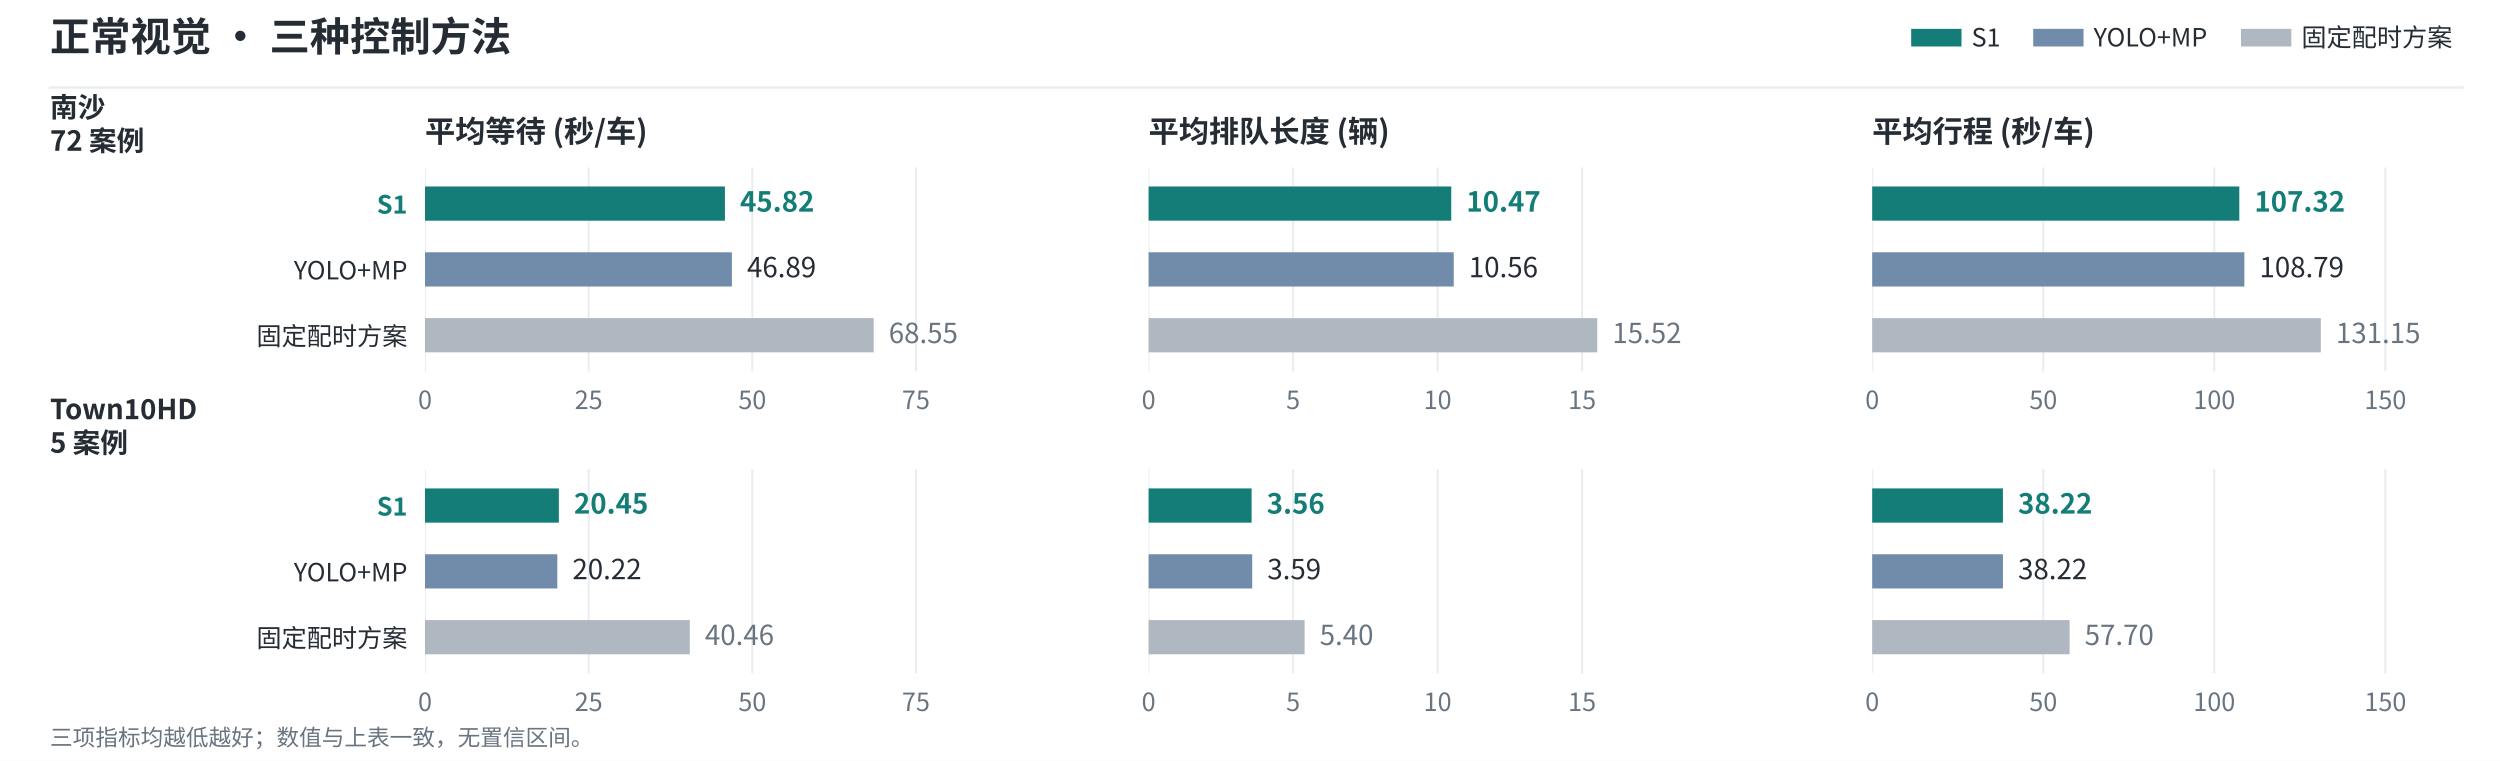
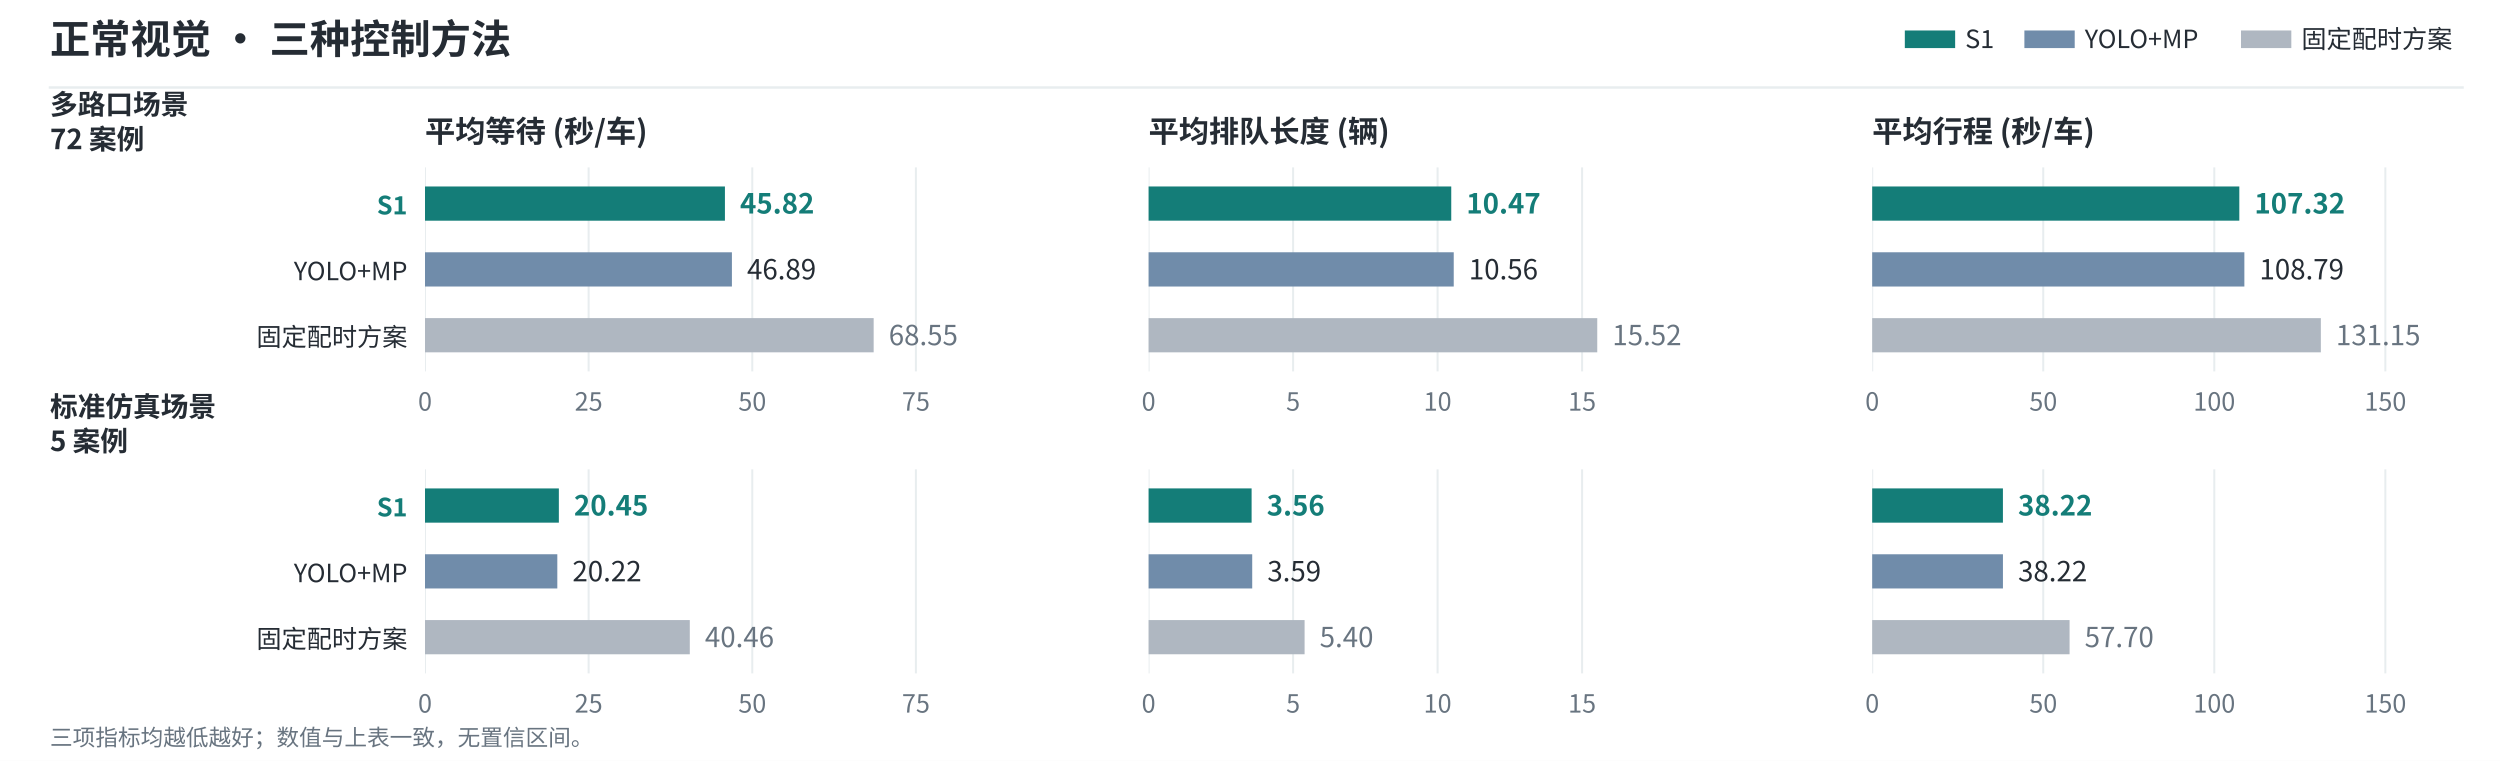
<svg xmlns="http://www.w3.org/2000/svg" width="993.6pt" height="302.4pt" viewBox="0 0 993.6 302.4" version="1.1">
  <defs>
    <style type="text/css">*{stroke-linejoin: round; stroke-linecap: butt}</style>
  </defs>
  <g id="figure_1">
    <g id="patch_1">
-       <path d="M 0 302.4  L 993.6 302.4  L 993.6 0  L 0 0  z " style="fill: #ffffff" />
+       <path d="M 0 302.4 L 993.6 302.4 L 993.6 0 L 0 0 z " style="fill: #ffffff" />
    </g>
    <g id="axes_1">
      <g id="patch_2">
-         <path d="M 168.912 147.615  L 393.588 147.615  L 393.588 66.528  L 168.912 66.528  z " style="fill: #ffffff" />
+         <path d="M 168.912 147.615 L 393.588 147.615 L 393.588 66.528 L 168.912 66.528 z " style="fill: #ffffff" />
      </g>
      <g id="matplotlib.axis_1">
        <g id="xtick_1">
          <g id="line2d_1">
-             <path d="M 168.912 147.615  L 168.912 66.528  " clip-path="url(#p86bd83b890)" style="fill: none; stroke: #e8edef; stroke-width: 0.8; stroke-linecap: square" />
+             <path d="M 168.912 147.615 L 168.912 66.528 " clip-path="url(#p160be94794)" style="fill: none; stroke: #e8edef; stroke-width: 0.8; stroke-linecap: square" />
          </g>
          <g id="line2d_2" />
          <g id="text_1">
-             <text style="font-size: 10px; font-family: 'Noto Sans CJK SC', 'Noto Sans CJK JP', 'DejaVu Sans', sans-serif; text-anchor: middle; fill: #687480" x="168.912" y="162.574" transform="rotate(-0 168.912 162.5745)">0</text>
+             <text style="font-size: 10px; font-family: 'Heiti TC', 'Noto Sans CJK SC', 'Noto Sans CJK JP', 'DejaVu Sans', sans-serif; text-anchor: middle; fill: #687480" x="168.912" y="163.215" transform="rotate(-0 168.912 163.2151)">0</text>
          </g>
        </g>
        <g id="xtick_2">
          <g id="line2d_3">
-             <path d="M 233.947 147.615  L 233.947 66.528  " clip-path="url(#p86bd83b890)" style="fill: none; stroke: #e8edef; stroke-width: 0.8; stroke-linecap: square" />
+             <path d="M 233.947 147.615 L 233.947 66.528 " clip-path="url(#p160be94794)" style="fill: none; stroke: #e8edef; stroke-width: 0.8; stroke-linecap: square" />
          </g>
          <g id="line2d_4" />
          <g id="text_2">
-             <text style="font-size: 10px; font-family: 'Noto Sans CJK SC', 'Noto Sans CJK JP', 'DejaVu Sans', sans-serif; text-anchor: middle; fill: #687480" x="233.947" y="162.574" transform="rotate(-0 233.9473 162.5745)">25</text>
+             <text style="font-size: 10px; font-family: 'Heiti TC', 'Noto Sans CJK SC', 'Noto Sans CJK JP', 'DejaVu Sans', sans-serif; text-anchor: middle; fill: #687480" x="233.947" y="163.215" transform="rotate(-0 233.9473 163.2151)">25</text>
          </g>
        </g>
        <g id="xtick_3">
          <g id="line2d_5">
-             <path d="M 298.983 147.615  L 298.983 66.528  " clip-path="url(#p86bd83b890)" style="fill: none; stroke: #e8edef; stroke-width: 0.8; stroke-linecap: square" />
+             <path d="M 298.983 147.615 L 298.983 66.528 " clip-path="url(#p160be94794)" style="fill: none; stroke: #e8edef; stroke-width: 0.8; stroke-linecap: square" />
          </g>
          <g id="line2d_6" />
          <g id="text_3">
-             <text style="font-size: 10px; font-family: 'Noto Sans CJK SC', 'Noto Sans CJK JP', 'DejaVu Sans', sans-serif; text-anchor: middle; fill: #687480" x="298.983" y="162.574" transform="rotate(-0 298.9826 162.5745)">50</text>
+             <text style="font-size: 10px; font-family: 'Heiti TC', 'Noto Sans CJK SC', 'Noto Sans CJK JP', 'DejaVu Sans', sans-serif; text-anchor: middle; fill: #687480" x="298.983" y="163.215" transform="rotate(-0 298.9826 163.2151)">50</text>
          </g>
        </g>
        <g id="xtick_4">
          <g id="line2d_7">
-             <path d="M 364.018 147.615  L 364.018 66.528  " clip-path="url(#p86bd83b890)" style="fill: none; stroke: #e8edef; stroke-width: 0.8; stroke-linecap: square" />
+             <path d="M 364.018 147.615 L 364.018 66.528 " clip-path="url(#p160be94794)" style="fill: none; stroke: #e8edef; stroke-width: 0.8; stroke-linecap: square" />
          </g>
          <g id="line2d_8" />
          <g id="text_4">
-             <text style="font-size: 10px; font-family: 'Noto Sans CJK SC', 'Noto Sans CJK JP', 'DejaVu Sans', sans-serif; text-anchor: middle; fill: #687480" x="364.018" y="162.574" transform="rotate(-0 364.0179 162.5745)">75</text>
+             <text style="font-size: 10px; font-family: 'Heiti TC', 'Noto Sans CJK SC', 'Noto Sans CJK JP', 'DejaVu Sans', sans-serif; text-anchor: middle; fill: #687480" x="364.018" y="163.215" transform="rotate(-0 364.0179 163.2151)">75</text>
          </g>
        </g>
      </g>
      <g id="matplotlib.axis_2">
        <g id="ytick_1">
          <g id="line2d_9" />
          <g id="text_5">
-             <text style="font-weight: 700; font-size: 10px; font-family: 'Noto Sans CJK SC', 'Noto Sans CJK JP', 'DejaVu Sans', sans-serif; text-anchor: end; fill: #147d78" x="161.912" y="84.904" transform="rotate(-0 161.912 84.90426)">S1</text>
+             <text style="font-weight: 700; font-size: 10px; font-family: 'Heiti TC', 'Noto Sans CJK SC', 'Noto Sans CJK JP', 'DejaVu Sans', sans-serif; text-anchor: end; fill: #147d78" x="161.912" y="85.214" transform="rotate(-0 161.912 85.21442)">S1</text>
          </g>
        </g>
        <g id="ytick_2">
          <g id="line2d_10" />
          <g id="text_6">
-             <text style="font-size: 10px; font-family: 'Noto Sans CJK SC', 'Noto Sans CJK JP', 'DejaVu Sans', sans-serif; text-anchor: end; fill: #252c34" x="161.912" y="111.051" transform="rotate(-0 161.912 111.0512)">YOLO+MP</text>
+             <text style="font-size: 10px; font-family: 'Heiti TC', 'Noto Sans CJK SC', 'Noto Sans CJK JP', 'DejaVu Sans', sans-serif; text-anchor: end; fill: #252c34" x="161.912" y="111.372" transform="rotate(-0 161.912 111.3715)">YOLO+MP</text>
          </g>
        </g>
        <g id="ytick_3">
          <g id="line2d_11" />
          <g id="text_7">
-             <text style="font-size: 10px; font-family: 'Noto Sans CJK SC', 'Noto Sans CJK JP', 'DejaVu Sans', sans-serif; text-anchor: end; fill: #252c34" x="161.912" y="137.208" transform="rotate(-0 161.912 137.2084)">固定配时方案</text>
+             <text style="font-size: 10px; font-family: 'Heiti TC', 'Noto Sans CJK SC', 'Noto Sans CJK JP', 'DejaVu Sans', sans-serif; text-anchor: end; fill: #252c34" x="161.912" y="137.529" transform="rotate(-0 161.912 137.5287)">固定配时方案</text>
          </g>
        </g>
      </g>
      <g id="patch_3">
-         <path d="M 168.912 87.715  L 288.115 87.715  L 288.115 74.114  L 168.912 74.114  z " clip-path="url(#p86bd83b890)" style="fill: #147d78" />
+         <path d="M 168.912 87.715 L 288.115 87.715 L 288.115 74.114 L 168.912 74.114 z " clip-path="url(#p160be94794)" style="fill: #147d78" />
      </g>
      <g id="patch_4">
-         <path d="M 168.912 113.872  L 290.891 113.872  L 290.891 100.271  L 168.912 100.271  z " clip-path="url(#p86bd83b890)" style="fill: #708caa" />
+         <path d="M 168.912 113.872 L 290.891 113.872 L 290.891 100.271 L 168.912 100.271 z " clip-path="url(#p160be94794)" style="fill: #708caa" />
      </g>
      <g id="patch_5">
-         <path d="M 168.912 140.03  L 347.227 140.03  L 347.227 126.428  L 168.912 126.428  z " clip-path="url(#p86bd83b890)" style="fill: #afb7c1" />
+         <path d="M 168.912 140.03 L 347.227 140.03 L 347.227 126.428 L 168.912 126.428 z " clip-path="url(#p160be94794)" style="fill: #afb7c1" />
      </g>
      <g id="text_8">
-         <text style="font-weight: 700; font-size: 11px; font-family: 'Noto Sans CJK SC', 'Noto Sans CJK JP', 'DejaVu Sans', sans-serif; text-anchor: start; fill: #147d78" x="294.115" y="84.121" transform="rotate(-0 294.1155 84.12075)">45.82</text>
+         <text style="font-weight: 700; font-size: 11px; font-family: 'Heiti TC', 'Noto Sans CJK SC', 'Noto Sans CJK JP', 'DejaVu Sans', sans-serif; text-anchor: start; fill: #147d78" x="294.115" y="84.874" transform="rotate(-0 294.1155 84.87442)">45.82</text>
      </g>
      <g id="text_9">
-         <text style="font-size: 11px; font-family: 'Noto Sans CJK SC', 'Noto Sans CJK JP', 'DejaVu Sans', sans-serif; text-anchor: start; fill: #252c34" x="296.891" y="110.189" transform="rotate(-0 296.891 110.1894)">46.89</text>
+         <text style="font-size: 11px; font-family: 'Heiti TC', 'Noto Sans CJK SC', 'Noto Sans CJK JP', 'DejaVu Sans', sans-serif; text-anchor: start; fill: #252c34" x="296.891" y="111.032" transform="rotate(-0 296.891 111.0315)">46.89</text>
      </g>
      <g id="text_10">
-         <text style="font-size: 11px; font-family: 'Noto Sans CJK SC', 'Noto Sans CJK JP', 'DejaVu Sans', sans-serif; text-anchor: start; fill: #687480" x="353.227" y="136.346" transform="rotate(-0 353.2266 136.3465)">68.55</text>
+         <text style="font-size: 11px; font-family: 'Heiti TC', 'Noto Sans CJK SC', 'Noto Sans CJK JP', 'DejaVu Sans', sans-serif; text-anchor: start; fill: #687480" x="353.227" y="137.189" transform="rotate(-0 353.2266 137.1887)">68.55</text>
      </g>
      <g id="text_11">
-         <text style="font-weight: 700; font-size: 12px; font-family: 'Noto Sans CJK SC', 'Noto Sans CJK JP', 'DejaVu Sans', sans-serif; text-anchor: start; fill: #252c34" x="168.912" y="56.528" transform="rotate(-0 168.912 56.528)">平均等待 (秒/车)</text>
+         <text style="font-weight: 700; font-size: 12px; font-family: 'Heiti TC', 'Noto Sans CJK SC', 'Noto Sans CJK JP', 'DejaVu Sans', sans-serif; text-anchor: start; fill: #252c34" x="168.912" y="56.528" transform="rotate(-0 168.912 56.528)">平均等待 (秒/车)</text>
      </g>
    </g>
    <g id="axes_2">
      <g id="patch_6">
-         <path d="M 456.498 147.615  L 681.174 147.615  L 681.174 66.528  L 456.498 66.528  z " style="fill: #ffffff" />
+         <path d="M 456.498 147.615 L 681.174 147.615 L 681.174 66.528 L 456.498 66.528 z " style="fill: #ffffff" />
      </g>
      <g id="matplotlib.axis_3">
        <g id="xtick_5">
          <g id="line2d_12">
-             <path d="M 456.498 147.615  L 456.498 66.528  " clip-path="url(#pfb0701313b)" style="fill: none; stroke: #e8edef; stroke-width: 0.8; stroke-linecap: square" />
+             <path d="M 456.498 147.615 L 456.498 66.528 " clip-path="url(#pbc31e22d3e)" style="fill: none; stroke: #e8edef; stroke-width: 0.8; stroke-linecap: square" />
          </g>
          <g id="line2d_13" />
          <g id="text_12">
-             <text style="font-size: 10px; font-family: 'Noto Sans CJK SC', 'Noto Sans CJK JP', 'DejaVu Sans', sans-serif; text-anchor: middle; fill: #687480" x="456.498" y="162.574" transform="rotate(-0 456.4978 162.5745)">0</text>
+             <text style="font-size: 10px; font-family: 'Heiti TC', 'Noto Sans CJK SC', 'Noto Sans CJK JP', 'DejaVu Sans', sans-serif; text-anchor: middle; fill: #687480" x="456.498" y="163.215" transform="rotate(-0 456.4978 163.2151)">0</text>
          </g>
        </g>
        <g id="xtick_6">
          <g id="line2d_14">
-             <path d="M 513.927 147.615  L 513.927 66.528  " clip-path="url(#pfb0701313b)" style="fill: none; stroke: #e8edef; stroke-width: 0.8; stroke-linecap: square" />
+             <path d="M 513.927 147.615 L 513.927 66.528 " clip-path="url(#pbc31e22d3e)" style="fill: none; stroke: #e8edef; stroke-width: 0.8; stroke-linecap: square" />
          </g>
          <g id="line2d_15" />
          <g id="text_13">
-             <text style="font-size: 10px; font-family: 'Noto Sans CJK SC', 'Noto Sans CJK JP', 'DejaVu Sans', sans-serif; text-anchor: middle; fill: #687480" x="513.927" y="162.574" transform="rotate(-0 513.927 162.5745)">5</text>
+             <text style="font-size: 10px; font-family: 'Heiti TC', 'Noto Sans CJK SC', 'Noto Sans CJK JP', 'DejaVu Sans', sans-serif; text-anchor: middle; fill: #687480" x="513.927" y="163.215" transform="rotate(-0 513.927 163.2151)">5</text>
          </g>
        </g>
        <g id="xtick_7">
          <g id="line2d_16">
-             <path d="M 571.356 147.615  L 571.356 66.528  " clip-path="url(#pfb0701313b)" style="fill: none; stroke: #e8edef; stroke-width: 0.8; stroke-linecap: square" />
+             <path d="M 571.356 147.615 L 571.356 66.528 " clip-path="url(#pbc31e22d3e)" style="fill: none; stroke: #e8edef; stroke-width: 0.8; stroke-linecap: square" />
          </g>
          <g id="line2d_17" />
          <g id="text_14">
-             <text style="font-size: 10px; font-family: 'Noto Sans CJK SC', 'Noto Sans CJK JP', 'DejaVu Sans', sans-serif; text-anchor: middle; fill: #687480" x="571.356" y="162.574" transform="rotate(-0 571.3561 162.5745)">10</text>
+             <text style="font-size: 10px; font-family: 'Heiti TC', 'Noto Sans CJK SC', 'Noto Sans CJK JP', 'DejaVu Sans', sans-serif; text-anchor: middle; fill: #687480" x="571.356" y="163.215" transform="rotate(-0 571.3561 163.2151)">10</text>
          </g>
        </g>
        <g id="xtick_8">
          <g id="line2d_18">
-             <path d="M 628.785 147.615  L 628.785 66.528  " clip-path="url(#pfb0701313b)" style="fill: none; stroke: #e8edef; stroke-width: 0.8; stroke-linecap: square" />
+             <path d="M 628.785 147.615 L 628.785 66.528 " clip-path="url(#pbc31e22d3e)" style="fill: none; stroke: #e8edef; stroke-width: 0.8; stroke-linecap: square" />
          </g>
          <g id="line2d_19" />
          <g id="text_15">
-             <text style="font-size: 10px; font-family: 'Noto Sans CJK SC', 'Noto Sans CJK JP', 'DejaVu Sans', sans-serif; text-anchor: middle; fill: #687480" x="628.785" y="162.574" transform="rotate(-0 628.7853 162.5745)">15</text>
+             <text style="font-size: 10px; font-family: 'Heiti TC', 'Noto Sans CJK SC', 'Noto Sans CJK JP', 'DejaVu Sans', sans-serif; text-anchor: middle; fill: #687480" x="628.785" y="163.215" transform="rotate(-0 628.7853 163.2151)">15</text>
          </g>
        </g>
      </g>
      <g id="matplotlib.axis_4">
        <g id="ytick_4">
          <g id="line2d_20" />
        </g>
        <g id="ytick_5">
          <g id="line2d_21" />
        </g>
        <g id="ytick_6">
          <g id="line2d_22" />
        </g>
      </g>
      <g id="patch_7">
-         <path d="M 456.498 87.715  L 576.785 87.715  L 576.785 74.114  L 456.498 74.114  z " clip-path="url(#pfb0701313b)" style="fill: #147d78" />
+         <path d="M 456.498 87.715 L 576.785 87.715 L 576.785 74.114 L 456.498 74.114 z " clip-path="url(#pbc31e22d3e)" style="fill: #147d78" />
      </g>
      <g id="patch_8">
-         <path d="M 456.498 113.872  L 577.774 113.872  L 577.774 100.271  L 456.498 100.271  z " clip-path="url(#pfb0701313b)" style="fill: #708caa" />
+         <path d="M 456.498 113.872 L 577.774 113.872 L 577.774 100.271 L 456.498 100.271 z " clip-path="url(#pbc31e22d3e)" style="fill: #708caa" />
      </g>
      <g id="patch_9">
-         <path d="M 456.498 140.03  L 634.812 140.03  L 634.812 126.428  L 456.498 126.428  z " clip-path="url(#pfb0701313b)" style="fill: #afb7c1" />
+         <path d="M 456.498 140.03 L 634.812 140.03 L 634.812 126.428 L 456.498 126.428 z " clip-path="url(#pbc31e22d3e)" style="fill: #afb7c1" />
      </g>
      <g id="text_16">
-         <text style="font-weight: 700; font-size: 11px; font-family: 'Noto Sans CJK SC', 'Noto Sans CJK JP', 'DejaVu Sans', sans-serif; text-anchor: start; fill: #147d78" x="582.785" y="84.121" transform="rotate(-0 582.7853 84.12075)">10.47</text>
+         <text style="font-weight: 700; font-size: 11px; font-family: 'Heiti TC', 'Noto Sans CJK SC', 'Noto Sans CJK JP', 'DejaVu Sans', sans-serif; text-anchor: start; fill: #147d78" x="582.785" y="84.874" transform="rotate(-0 582.7853 84.87442)">10.47</text>
      </g>
      <g id="text_17">
-         <text style="font-size: 11px; font-family: 'Noto Sans CJK SC', 'Noto Sans CJK JP', 'DejaVu Sans', sans-serif; text-anchor: start; fill: #252c34" x="583.774" y="110.189" transform="rotate(-0 583.7739 110.1894)">10.56</text>
+         <text style="font-size: 11px; font-family: 'Heiti TC', 'Noto Sans CJK SC', 'Noto Sans CJK JP', 'DejaVu Sans', sans-serif; text-anchor: start; fill: #252c34" x="583.774" y="111.032" transform="rotate(-0 583.7739 111.0315)">10.56</text>
      </g>
      <g id="text_18">
-         <text style="font-size: 11px; font-family: 'Noto Sans CJK SC', 'Noto Sans CJK JP', 'DejaVu Sans', sans-serif; text-anchor: start; fill: #687480" x="640.812" y="136.346" transform="rotate(-0 640.8124 136.3465)">15.52</text>
+         <text style="font-size: 11px; font-family: 'Heiti TC', 'Noto Sans CJK SC', 'Noto Sans CJK JP', 'DejaVu Sans', sans-serif; text-anchor: start; fill: #687480" x="640.812" y="137.189" transform="rotate(-0 640.8124 137.1887)">15.52</text>
      </g>
      <g id="text_19">
-         <text style="font-weight: 700; font-size: 12px; font-family: 'Noto Sans CJK SC', 'Noto Sans CJK JP', 'DejaVu Sans', sans-serif; text-anchor: start; fill: #252c34" x="456.498" y="56.528" transform="rotate(-0 456.4978 56.528)">平均排队长度 (辆)</text>
+         <text style="font-weight: 700; font-size: 12px; font-family: 'Heiti TC', 'Noto Sans CJK SC', 'Noto Sans CJK JP', 'DejaVu Sans', sans-serif; text-anchor: start; fill: #252c34" x="456.498" y="56.528" transform="rotate(-0 456.4978 56.528)">平均排队长度 (辆)</text>
      </g>
    </g>
    <g id="axes_3">
      <g id="patch_10">
-         <path d="M 744.084 147.615  L 968.76 147.615  L 968.76 66.528  L 744.084 66.528  z " style="fill: #ffffff" />
+         <path d="M 744.084 147.615 L 968.76 147.615 L 968.76 66.528 L 744.084 66.528 z " style="fill: #ffffff" />
      </g>
      <g id="matplotlib.axis_5">
        <g id="xtick_9">
          <g id="line2d_23">
-             <path d="M 744.084 147.615  L 744.084 66.528  " clip-path="url(#p7c014707b0)" style="fill: none; stroke: #e8edef; stroke-width: 0.8; stroke-linecap: square" />
+             <path d="M 744.084 147.615 L 744.084 66.528 " clip-path="url(#p91b6e97dd6)" style="fill: none; stroke: #e8edef; stroke-width: 0.8; stroke-linecap: square" />
          </g>
          <g id="line2d_24" />
          <g id="text_20">
-             <text style="font-size: 10px; font-family: 'Noto Sans CJK SC', 'Noto Sans CJK JP', 'DejaVu Sans', sans-serif; text-anchor: middle; fill: #687480" x="744.084" y="162.574" transform="rotate(-0 744.0836 162.5745)">0</text>
+             <text style="font-size: 10px; font-family: 'Heiti TC', 'Noto Sans CJK SC', 'Noto Sans CJK JP', 'DejaVu Sans', sans-serif; text-anchor: middle; fill: #687480" x="744.084" y="163.215" transform="rotate(-0 744.0836 163.2151)">0</text>
          </g>
        </g>
        <g id="xtick_10">
          <g id="line2d_25">
-             <path d="M 812.065 147.615  L 812.065 66.528  " clip-path="url(#p7c014707b0)" style="fill: none; stroke: #e8edef; stroke-width: 0.8; stroke-linecap: square" />
+             <path d="M 812.065 147.615 L 812.065 66.528 " clip-path="url(#p91b6e97dd6)" style="fill: none; stroke: #e8edef; stroke-width: 0.8; stroke-linecap: square" />
          </g>
          <g id="line2d_26" />
          <g id="text_21">
-             <text style="font-size: 10px; font-family: 'Noto Sans CJK SC', 'Noto Sans CJK JP', 'DejaVu Sans', sans-serif; text-anchor: middle; fill: #687480" x="812.065" y="162.574" transform="rotate(-0 812.0652 162.5745)">50</text>
+             <text style="font-size: 10px; font-family: 'Heiti TC', 'Noto Sans CJK SC', 'Noto Sans CJK JP', 'DejaVu Sans', sans-serif; text-anchor: middle; fill: #687480" x="812.065" y="163.215" transform="rotate(-0 812.0652 163.2151)">50</text>
          </g>
        </g>
        <g id="xtick_11">
          <g id="line2d_27">
-             <path d="M 880.047 147.615  L 880.047 66.528  " clip-path="url(#p7c014707b0)" style="fill: none; stroke: #e8edef; stroke-width: 0.8; stroke-linecap: square" />
+             <path d="M 880.047 147.615 L 880.047 66.528 " clip-path="url(#p91b6e97dd6)" style="fill: none; stroke: #e8edef; stroke-width: 0.8; stroke-linecap: square" />
          </g>
          <g id="line2d_28" />
          <g id="text_22">
-             <text style="font-size: 10px; font-family: 'Noto Sans CJK SC', 'Noto Sans CJK JP', 'DejaVu Sans', sans-serif; text-anchor: middle; fill: #687480" x="880.047" y="162.574" transform="rotate(-0 880.0469 162.5745)">100</text>
+             <text style="font-size: 10px; font-family: 'Heiti TC', 'Noto Sans CJK SC', 'Noto Sans CJK JP', 'DejaVu Sans', sans-serif; text-anchor: middle; fill: #687480" x="880.047" y="163.215" transform="rotate(-0 880.0469 163.2151)">100</text>
          </g>
        </g>
        <g id="xtick_12">
          <g id="line2d_29">
-             <path d="M 948.028 147.615  L 948.028 66.528  " clip-path="url(#p7c014707b0)" style="fill: none; stroke: #e8edef; stroke-width: 0.8; stroke-linecap: square" />
+             <path d="M 948.028 147.615 L 948.028 66.528 " clip-path="url(#p91b6e97dd6)" style="fill: none; stroke: #e8edef; stroke-width: 0.8; stroke-linecap: square" />
          </g>
          <g id="line2d_30" />
          <g id="text_23">
-             <text style="font-size: 10px; font-family: 'Noto Sans CJK SC', 'Noto Sans CJK JP', 'DejaVu Sans', sans-serif; text-anchor: middle; fill: #687480" x="948.028" y="162.574" transform="rotate(-0 948.0285 162.5745)">150</text>
+             <text style="font-size: 10px; font-family: 'Heiti TC', 'Noto Sans CJK SC', 'Noto Sans CJK JP', 'DejaVu Sans', sans-serif; text-anchor: middle; fill: #687480" x="948.028" y="163.215" transform="rotate(-0 948.0285 163.2151)">150</text>
          </g>
        </g>
      </g>
      <g id="matplotlib.axis_6">
        <g id="ytick_7">
          <g id="line2d_31" />
        </g>
        <g id="ytick_8">
          <g id="line2d_32" />
        </g>
        <g id="ytick_9">
          <g id="line2d_33" />
        </g>
      </g>
      <g id="patch_11">
-         <path d="M 744.084 87.715  L 889.994 87.715  L 889.994 74.114  L 744.084 74.114  z " clip-path="url(#p7c014707b0)" style="fill: #147d78" />
+         <path d="M 744.084 87.715 L 889.994 87.715 L 889.994 74.114 L 744.084 74.114 z " clip-path="url(#p91b6e97dd6)" style="fill: #147d78" />
      </g>
      <g id="patch_12">
-         <path d="M 744.084 113.872  L 892.001 113.872  L 892.001 100.271  L 744.084 100.271  z " clip-path="url(#p7c014707b0)" style="fill: #708caa" />
+         <path d="M 744.084 113.872 L 892.001 113.872 L 892.001 100.271 L 744.084 100.271 z " clip-path="url(#p91b6e97dd6)" style="fill: #708caa" />
      </g>
      <g id="patch_13">
-         <path d="M 744.084 140.03  L 922.398 140.03  L 922.398 126.428  L 744.084 126.428  z " clip-path="url(#p7c014707b0)" style="fill: #afb7c1" />
+         <path d="M 744.084 140.03 L 922.398 140.03 L 922.398 126.428 L 744.084 126.428 z " clip-path="url(#p91b6e97dd6)" style="fill: #afb7c1" />
      </g>
      <g id="text_24">
-         <text style="font-weight: 700; font-size: 11px; font-family: 'Noto Sans CJK SC', 'Noto Sans CJK JP', 'DejaVu Sans', sans-serif; text-anchor: start; fill: #147d78" x="895.994" y="84.121" transform="rotate(-0 895.9938 84.12075)">107.32</text>
+         <text style="font-weight: 700; font-size: 11px; font-family: 'Heiti TC', 'Noto Sans CJK SC', 'Noto Sans CJK JP', 'DejaVu Sans', sans-serif; text-anchor: start; fill: #147d78" x="895.994" y="84.874" transform="rotate(-0 895.9938 84.87442)">107.32</text>
      </g>
      <g id="text_25">
-         <text style="font-size: 11px; font-family: 'Noto Sans CJK SC', 'Noto Sans CJK JP', 'DejaVu Sans', sans-serif; text-anchor: start; fill: #252c34" x="898.001" y="110.189" transform="rotate(-0 898.001 110.1894)">108.79</text>
+         <text style="font-size: 11px; font-family: 'Heiti TC', 'Noto Sans CJK SC', 'Noto Sans CJK JP', 'DejaVu Sans', sans-serif; text-anchor: start; fill: #252c34" x="898.001" y="111.032" transform="rotate(-0 898.001 111.0315)">108.79</text>
      </g>
      <g id="text_26">
-         <text style="font-size: 11px; font-family: 'Noto Sans CJK SC', 'Noto Sans CJK JP', 'DejaVu Sans', sans-serif; text-anchor: start; fill: #687480" x="928.398" y="136.346" transform="rotate(-0 928.3982 136.3465)">131.15</text>
+         <text style="font-size: 11px; font-family: 'Heiti TC', 'Noto Sans CJK SC', 'Noto Sans CJK JP', 'DejaVu Sans', sans-serif; text-anchor: start; fill: #687480" x="928.398" y="137.189" transform="rotate(-0 928.3982 137.1887)">131.15</text>
      </g>
      <g id="text_27">
-         <text style="font-weight: 700; font-size: 12px; font-family: 'Noto Sans CJK SC', 'Noto Sans CJK JP', 'DejaVu Sans', sans-serif; text-anchor: start; fill: #252c34" x="744.084" y="56.528" transform="rotate(-0 744.0836 56.528)">平均行程 (秒/车)</text>
+         <text style="font-weight: 700; font-size: 12px; font-family: 'Heiti TC', 'Noto Sans CJK SC', 'Noto Sans CJK JP', 'DejaVu Sans', sans-serif; text-anchor: start; fill: #252c34" x="744.084" y="56.528" transform="rotate(-0 744.0836 56.528)">平均行程 (秒/车)</text>
      </g>
    </g>
    <g id="axes_4">
      <g id="patch_14">
-         <path d="M 168.912 267.624  L 393.588 267.624  L 393.588 186.537  L 168.912 186.537  z " style="fill: #ffffff" />
+         <path d="M 168.912 267.624 L 393.588 267.624 L 393.588 186.537 L 168.912 186.537 z " style="fill: #ffffff" />
      </g>
      <g id="matplotlib.axis_7">
        <g id="xtick_13">
          <g id="line2d_34">
-             <path d="M 168.912 267.624  L 168.912 186.537  " clip-path="url(#p23725fd6e4)" style="fill: none; stroke: #e8edef; stroke-width: 0.8; stroke-linecap: square" />
+             <path d="M 168.912 267.624 L 168.912 186.537 " clip-path="url(#p172508e734)" style="fill: none; stroke: #e8edef; stroke-width: 0.8; stroke-linecap: square" />
          </g>
          <g id="line2d_35" />
          <g id="text_28">
-             <text style="font-size: 10px; font-family: 'Noto Sans CJK SC', 'Noto Sans CJK JP', 'DejaVu Sans', sans-serif; text-anchor: middle; fill: #687480" x="168.912" y="282.583" transform="rotate(-0 168.912 282.5834)">0</text>
+             <text style="font-size: 10px; font-family: 'Heiti TC', 'Noto Sans CJK SC', 'Noto Sans CJK JP', 'DejaVu Sans', sans-serif; text-anchor: middle; fill: #687480" x="168.912" y="283.224" transform="rotate(-0 168.912 283.224)">0</text>
          </g>
        </g>
        <g id="xtick_14">
          <g id="line2d_36">
-             <path d="M 233.947 267.624  L 233.947 186.537  " clip-path="url(#p23725fd6e4)" style="fill: none; stroke: #e8edef; stroke-width: 0.8; stroke-linecap: square" />
+             <path d="M 233.947 267.624 L 233.947 186.537 " clip-path="url(#p172508e734)" style="fill: none; stroke: #e8edef; stroke-width: 0.8; stroke-linecap: square" />
          </g>
          <g id="line2d_37" />
          <g id="text_29">
-             <text style="font-size: 10px; font-family: 'Noto Sans CJK SC', 'Noto Sans CJK JP', 'DejaVu Sans', sans-serif; text-anchor: middle; fill: #687480" x="233.947" y="282.583" transform="rotate(-0 233.9473 282.5834)">25</text>
+             <text style="font-size: 10px; font-family: 'Heiti TC', 'Noto Sans CJK SC', 'Noto Sans CJK JP', 'DejaVu Sans', sans-serif; text-anchor: middle; fill: #687480" x="233.947" y="283.224" transform="rotate(-0 233.9473 283.224)">25</text>
          </g>
        </g>
        <g id="xtick_15">
          <g id="line2d_38">
-             <path d="M 298.983 267.624  L 298.983 186.537  " clip-path="url(#p23725fd6e4)" style="fill: none; stroke: #e8edef; stroke-width: 0.8; stroke-linecap: square" />
+             <path d="M 298.983 267.624 L 298.983 186.537 " clip-path="url(#p172508e734)" style="fill: none; stroke: #e8edef; stroke-width: 0.8; stroke-linecap: square" />
          </g>
          <g id="line2d_39" />
          <g id="text_30">
-             <text style="font-size: 10px; font-family: 'Noto Sans CJK SC', 'Noto Sans CJK JP', 'DejaVu Sans', sans-serif; text-anchor: middle; fill: #687480" x="298.983" y="282.583" transform="rotate(-0 298.9826 282.5834)">50</text>
+             <text style="font-size: 10px; font-family: 'Heiti TC', 'Noto Sans CJK SC', 'Noto Sans CJK JP', 'DejaVu Sans', sans-serif; text-anchor: middle; fill: #687480" x="298.983" y="283.224" transform="rotate(-0 298.9826 283.224)">50</text>
          </g>
        </g>
        <g id="xtick_16">
          <g id="line2d_40">
-             <path d="M 364.018 267.624  L 364.018 186.537  " clip-path="url(#p23725fd6e4)" style="fill: none; stroke: #e8edef; stroke-width: 0.8; stroke-linecap: square" />
+             <path d="M 364.018 267.624 L 364.018 186.537 " clip-path="url(#p172508e734)" style="fill: none; stroke: #e8edef; stroke-width: 0.8; stroke-linecap: square" />
          </g>
          <g id="line2d_41" />
          <g id="text_31">
-             <text style="font-size: 10px; font-family: 'Noto Sans CJK SC', 'Noto Sans CJK JP', 'DejaVu Sans', sans-serif; text-anchor: middle; fill: #687480" x="364.018" y="282.583" transform="rotate(-0 364.0179 282.5834)">75</text>
+             <text style="font-size: 10px; font-family: 'Heiti TC', 'Noto Sans CJK SC', 'Noto Sans CJK JP', 'DejaVu Sans', sans-serif; text-anchor: middle; fill: #687480" x="364.018" y="283.224" transform="rotate(-0 364.0179 283.224)">75</text>
          </g>
        </g>
      </g>
      <g id="matplotlib.axis_8">
        <g id="ytick_10">
          <g id="line2d_42" />
          <g id="text_32">
-             <text style="font-weight: 700; font-size: 10px; font-family: 'Noto Sans CJK SC', 'Noto Sans CJK JP', 'DejaVu Sans', sans-serif; text-anchor: end; fill: #147d78" x="161.912" y="204.913" transform="rotate(-0 161.912 204.9132)">S1</text>
+             <text style="font-weight: 700; font-size: 10px; font-family: 'Heiti TC', 'Noto Sans CJK SC', 'Noto Sans CJK JP', 'DejaVu Sans', sans-serif; text-anchor: end; fill: #147d78" x="161.912" y="205.223" transform="rotate(-0 161.912 205.2233)">S1</text>
          </g>
        </g>
        <g id="ytick_11">
          <g id="line2d_43" />
          <g id="text_33">
-             <text style="font-size: 10px; font-family: 'Noto Sans CJK SC', 'Noto Sans CJK JP', 'DejaVu Sans', sans-serif; text-anchor: end; fill: #252c34" x="161.912" y="231.06" transform="rotate(-0 161.912 231.0601)">YOLO+MP</text>
+             <text style="font-size: 10px; font-family: 'Heiti TC', 'Noto Sans CJK SC', 'Noto Sans CJK JP', 'DejaVu Sans', sans-serif; text-anchor: end; fill: #252c34" x="161.912" y="231.38" transform="rotate(-0 161.912 231.3805)">YOLO+MP</text>
          </g>
        </g>
        <g id="ytick_12">
          <g id="line2d_44" />
          <g id="text_34">
-             <text style="font-size: 10px; font-family: 'Noto Sans CJK SC', 'Noto Sans CJK JP', 'DejaVu Sans', sans-serif; text-anchor: end; fill: #252c34" x="161.912" y="257.217" transform="rotate(-0 161.912 257.2173)">固定配时方案</text>
+             <text style="font-size: 10px; font-family: 'Heiti TC', 'Noto Sans CJK SC', 'Noto Sans CJK JP', 'DejaVu Sans', sans-serif; text-anchor: end; fill: #252c34" x="161.912" y="257.538" transform="rotate(-0 161.912 257.5376)">固定配时方案</text>
          </g>
        </g>
      </g>
      <g id="patch_15">
-         <path d="M 168.912 207.724  L 222.112 207.724  L 222.112 194.122  L 168.912 194.122  z " clip-path="url(#p23725fd6e4)" style="fill: #147d78" />
+         <path d="M 168.912 207.724 L 222.112 207.724 L 222.112 194.122 L 168.912 194.122 z " clip-path="url(#p172508e734)" style="fill: #147d78" />
      </g>
      <g id="patch_16">
-         <path d="M 168.912 233.881  L 221.5 233.881  L 221.5 220.28  L 168.912 220.28  z " clip-path="url(#p23725fd6e4)" style="fill: #708caa" />
+         <path d="M 168.912 233.881 L 221.5 233.881 L 221.5 220.28 L 168.912 220.28 z " clip-path="url(#p172508e734)" style="fill: #708caa" />
      </g>
      <g id="patch_17">
-         <path d="M 168.912 260.038  L 274.155 260.038  L 274.155 246.437  L 168.912 246.437  z " clip-path="url(#p23725fd6e4)" style="fill: #afb7c1" />
+         <path d="M 168.912 260.038 L 274.155 260.038 L 274.155 246.437 L 168.912 246.437 z " clip-path="url(#p172508e734)" style="fill: #afb7c1" />
      </g>
      <g id="text_35">
-         <text style="font-weight: 700; font-size: 11px; font-family: 'Noto Sans CJK SC', 'Noto Sans CJK JP', 'DejaVu Sans', sans-serif; text-anchor: start; fill: #147d78" x="228.112" y="204.13" transform="rotate(-0 228.112 204.1297)">20.45</text>
+         <text style="font-weight: 700; font-size: 11px; font-family: 'Heiti TC', 'Noto Sans CJK SC', 'Noto Sans CJK JP', 'DejaVu Sans', sans-serif; text-anchor: start; fill: #147d78" x="228.112" y="204.883" transform="rotate(-0 228.112 204.8833)">20.45</text>
      </g>
      <g id="text_36">
-         <text style="font-size: 11px; font-family: 'Noto Sans CJK SC', 'Noto Sans CJK JP', 'DejaVu Sans', sans-serif; text-anchor: start; fill: #252c34" x="227.5" y="230.198" transform="rotate(-0 227.5 230.1983)">20.22</text>
+         <text style="font-size: 11px; font-family: 'Heiti TC', 'Noto Sans CJK SC', 'Noto Sans CJK JP', 'DejaVu Sans', sans-serif; text-anchor: start; fill: #252c34" x="227.5" y="231.04" transform="rotate(-0 227.5 231.0405)">20.22</text>
      </g>
      <g id="text_37">
-         <text style="font-size: 11px; font-family: 'Noto Sans CJK SC', 'Noto Sans CJK JP', 'DejaVu Sans', sans-serif; text-anchor: start; fill: #687480" x="280.155" y="256.355" transform="rotate(-0 280.1552 256.3554)">40.46</text>
+         <text style="font-size: 11px; font-family: 'Heiti TC', 'Noto Sans CJK SC', 'Noto Sans CJK JP', 'DejaVu Sans', sans-serif; text-anchor: start; fill: #687480" x="280.155" y="257.198" transform="rotate(-0 280.1552 257.1976)">40.46</text>
      </g>
    </g>
    <g id="axes_5">
      <g id="patch_18">
-         <path d="M 456.498 267.624  L 681.174 267.624  L 681.174 186.537  L 456.498 186.537  z " style="fill: #ffffff" />
+         <path d="M 456.498 267.624 L 681.174 267.624 L 681.174 186.537 L 456.498 186.537 z " style="fill: #ffffff" />
      </g>
      <g id="matplotlib.axis_9">
        <g id="xtick_17">
          <g id="line2d_45">
-             <path d="M 456.498 267.624  L 456.498 186.537  " clip-path="url(#p747cd0b3c9)" style="fill: none; stroke: #e8edef; stroke-width: 0.8; stroke-linecap: square" />
+             <path d="M 456.498 267.624 L 456.498 186.537 " clip-path="url(#p52db6894b4)" style="fill: none; stroke: #e8edef; stroke-width: 0.8; stroke-linecap: square" />
          </g>
          <g id="line2d_46" />
          <g id="text_38">
-             <text style="font-size: 10px; font-family: 'Noto Sans CJK SC', 'Noto Sans CJK JP', 'DejaVu Sans', sans-serif; text-anchor: middle; fill: #687480" x="456.498" y="282.583" transform="rotate(-0 456.4978 282.5834)">0</text>
+             <text style="font-size: 10px; font-family: 'Heiti TC', 'Noto Sans CJK SC', 'Noto Sans CJK JP', 'DejaVu Sans', sans-serif; text-anchor: middle; fill: #687480" x="456.498" y="283.224" transform="rotate(-0 456.4978 283.224)">0</text>
          </g>
        </g>
        <g id="xtick_18">
          <g id="line2d_47">
-             <path d="M 513.927 267.624  L 513.927 186.537  " clip-path="url(#p747cd0b3c9)" style="fill: none; stroke: #e8edef; stroke-width: 0.8; stroke-linecap: square" />
+             <path d="M 513.927 267.624 L 513.927 186.537 " clip-path="url(#p52db6894b4)" style="fill: none; stroke: #e8edef; stroke-width: 0.8; stroke-linecap: square" />
          </g>
          <g id="line2d_48" />
          <g id="text_39">
-             <text style="font-size: 10px; font-family: 'Noto Sans CJK SC', 'Noto Sans CJK JP', 'DejaVu Sans', sans-serif; text-anchor: middle; fill: #687480" x="513.927" y="282.583" transform="rotate(-0 513.927 282.5834)">5</text>
+             <text style="font-size: 10px; font-family: 'Heiti TC', 'Noto Sans CJK SC', 'Noto Sans CJK JP', 'DejaVu Sans', sans-serif; text-anchor: middle; fill: #687480" x="513.927" y="283.224" transform="rotate(-0 513.927 283.224)">5</text>
          </g>
        </g>
        <g id="xtick_19">
          <g id="line2d_49">
-             <path d="M 571.356 267.624  L 571.356 186.537  " clip-path="url(#p747cd0b3c9)" style="fill: none; stroke: #e8edef; stroke-width: 0.8; stroke-linecap: square" />
+             <path d="M 571.356 267.624 L 571.356 186.537 " clip-path="url(#p52db6894b4)" style="fill: none; stroke: #e8edef; stroke-width: 0.8; stroke-linecap: square" />
          </g>
          <g id="line2d_50" />
          <g id="text_40">
-             <text style="font-size: 10px; font-family: 'Noto Sans CJK SC', 'Noto Sans CJK JP', 'DejaVu Sans', sans-serif; text-anchor: middle; fill: #687480" x="571.356" y="282.583" transform="rotate(-0 571.3561 282.5834)">10</text>
+             <text style="font-size: 10px; font-family: 'Heiti TC', 'Noto Sans CJK SC', 'Noto Sans CJK JP', 'DejaVu Sans', sans-serif; text-anchor: middle; fill: #687480" x="571.356" y="283.224" transform="rotate(-0 571.3561 283.224)">10</text>
          </g>
        </g>
        <g id="xtick_20">
          <g id="line2d_51">
-             <path d="M 628.785 267.624  L 628.785 186.537  " clip-path="url(#p747cd0b3c9)" style="fill: none; stroke: #e8edef; stroke-width: 0.8; stroke-linecap: square" />
+             <path d="M 628.785 267.624 L 628.785 186.537 " clip-path="url(#p52db6894b4)" style="fill: none; stroke: #e8edef; stroke-width: 0.8; stroke-linecap: square" />
          </g>
          <g id="line2d_52" />
          <g id="text_41">
-             <text style="font-size: 10px; font-family: 'Noto Sans CJK SC', 'Noto Sans CJK JP', 'DejaVu Sans', sans-serif; text-anchor: middle; fill: #687480" x="628.785" y="282.583" transform="rotate(-0 628.7853 282.5834)">15</text>
+             <text style="font-size: 10px; font-family: 'Heiti TC', 'Noto Sans CJK SC', 'Noto Sans CJK JP', 'DejaVu Sans', sans-serif; text-anchor: middle; fill: #687480" x="628.785" y="283.224" transform="rotate(-0 628.7853 283.224)">15</text>
          </g>
        </g>
      </g>
      <g id="matplotlib.axis_10">
        <g id="ytick_13">
          <g id="line2d_53" />
        </g>
        <g id="ytick_14">
          <g id="line2d_54" />
        </g>
        <g id="ytick_15">
          <g id="line2d_55" />
        </g>
      </g>
      <g id="patch_19">
-         <path d="M 456.498 207.724  L 497.439 207.724  L 497.439 194.122  L 456.498 194.122  z " clip-path="url(#p747cd0b3c9)" style="fill: #147d78" />
+         <path d="M 456.498 207.724 L 497.439 207.724 L 497.439 194.122 L 456.498 194.122 z " clip-path="url(#p52db6894b4)" style="fill: #147d78" />
      </g>
      <g id="patch_20">
-         <path d="M 456.498 233.881  L 497.682 233.881  L 497.682 220.28  L 456.498 220.28  z " clip-path="url(#p747cd0b3c9)" style="fill: #708caa" />
+         <path d="M 456.498 233.881 L 497.682 233.881 L 497.682 220.28 L 456.498 220.28 z " clip-path="url(#p52db6894b4)" style="fill: #708caa" />
      </g>
      <g id="patch_21">
-         <path d="M 456.498 260.038  L 518.498 260.038  L 518.498 246.437  L 456.498 246.437  z " clip-path="url(#p747cd0b3c9)" style="fill: #afb7c1" />
+         <path d="M 456.498 260.038 L 518.498 260.038 L 518.498 246.437 L 456.498 246.437 z " clip-path="url(#p52db6894b4)" style="fill: #afb7c1" />
      </g>
      <g id="text_42">
-         <text style="font-weight: 700; font-size: 11px; font-family: 'Noto Sans CJK SC', 'Noto Sans CJK JP', 'DejaVu Sans', sans-serif; text-anchor: start; fill: #147d78" x="503.439" y="204.13" transform="rotate(-0 503.4394 204.1297)">3.56</text>
+         <text style="font-weight: 700; font-size: 11px; font-family: 'Heiti TC', 'Noto Sans CJK SC', 'Noto Sans CJK JP', 'DejaVu Sans', sans-serif; text-anchor: start; fill: #147d78" x="503.439" y="204.883" transform="rotate(-0 503.4394 204.8833)">3.56</text>
      </g>
      <g id="text_43">
-         <text style="font-size: 11px; font-family: 'Noto Sans CJK SC', 'Noto Sans CJK JP', 'DejaVu Sans', sans-serif; text-anchor: start; fill: #252c34" x="503.682" y="230.198" transform="rotate(-0 503.6822 230.1983)">3.59</text>
+         <text style="font-size: 11px; font-family: 'Heiti TC', 'Noto Sans CJK SC', 'Noto Sans CJK JP', 'DejaVu Sans', sans-serif; text-anchor: start; fill: #252c34" x="503.682" y="231.04" transform="rotate(-0 503.6822 231.0405)">3.59</text>
      </g>
      <g id="text_44">
-         <text style="font-size: 11px; font-family: 'Noto Sans CJK SC', 'Noto Sans CJK JP', 'DejaVu Sans', sans-serif; text-anchor: start; fill: #687480" x="524.498" y="256.355" transform="rotate(-0 524.4983 256.3554)">5.40</text>
+         <text style="font-size: 11px; font-family: 'Heiti TC', 'Noto Sans CJK SC', 'Noto Sans CJK JP', 'DejaVu Sans', sans-serif; text-anchor: start; fill: #687480" x="524.498" y="257.198" transform="rotate(-0 524.4983 257.1976)">5.40</text>
      </g>
    </g>
    <g id="axes_6">
      <g id="patch_22">
-         <path d="M 744.084 267.624  L 968.76 267.624  L 968.76 186.537  L 744.084 186.537  z " style="fill: #ffffff" />
+         <path d="M 744.084 267.624 L 968.76 267.624 L 968.76 186.537 L 744.084 186.537 z " style="fill: #ffffff" />
      </g>
      <g id="matplotlib.axis_11">
        <g id="xtick_21">
          <g id="line2d_56">
-             <path d="M 744.084 267.624  L 744.084 186.537  " clip-path="url(#pbedbb70983)" style="fill: none; stroke: #e8edef; stroke-width: 0.8; stroke-linecap: square" />
+             <path d="M 744.084 267.624 L 744.084 186.537 " clip-path="url(#p4b595978fb)" style="fill: none; stroke: #e8edef; stroke-width: 0.8; stroke-linecap: square" />
          </g>
          <g id="line2d_57" />
          <g id="text_45">
-             <text style="font-size: 10px; font-family: 'Noto Sans CJK SC', 'Noto Sans CJK JP', 'DejaVu Sans', sans-serif; text-anchor: middle; fill: #687480" x="744.084" y="282.583" transform="rotate(-0 744.0836 282.5834)">0</text>
+             <text style="font-size: 10px; font-family: 'Heiti TC', 'Noto Sans CJK SC', 'Noto Sans CJK JP', 'DejaVu Sans', sans-serif; text-anchor: middle; fill: #687480" x="744.084" y="283.224" transform="rotate(-0 744.0836 283.224)">0</text>
          </g>
        </g>
        <g id="xtick_22">
          <g id="line2d_58">
-             <path d="M 812.065 267.624  L 812.065 186.537  " clip-path="url(#pbedbb70983)" style="fill: none; stroke: #e8edef; stroke-width: 0.8; stroke-linecap: square" />
+             <path d="M 812.065 267.624 L 812.065 186.537 " clip-path="url(#p4b595978fb)" style="fill: none; stroke: #e8edef; stroke-width: 0.8; stroke-linecap: square" />
          </g>
          <g id="line2d_59" />
          <g id="text_46">
-             <text style="font-size: 10px; font-family: 'Noto Sans CJK SC', 'Noto Sans CJK JP', 'DejaVu Sans', sans-serif; text-anchor: middle; fill: #687480" x="812.065" y="282.583" transform="rotate(-0 812.0652 282.5834)">50</text>
+             <text style="font-size: 10px; font-family: 'Heiti TC', 'Noto Sans CJK SC', 'Noto Sans CJK JP', 'DejaVu Sans', sans-serif; text-anchor: middle; fill: #687480" x="812.065" y="283.224" transform="rotate(-0 812.0652 283.224)">50</text>
          </g>
        </g>
        <g id="xtick_23">
          <g id="line2d_60">
-             <path d="M 880.047 267.624  L 880.047 186.537  " clip-path="url(#pbedbb70983)" style="fill: none; stroke: #e8edef; stroke-width: 0.8; stroke-linecap: square" />
+             <path d="M 880.047 267.624 L 880.047 186.537 " clip-path="url(#p4b595978fb)" style="fill: none; stroke: #e8edef; stroke-width: 0.8; stroke-linecap: square" />
          </g>
          <g id="line2d_61" />
          <g id="text_47">
-             <text style="font-size: 10px; font-family: 'Noto Sans CJK SC', 'Noto Sans CJK JP', 'DejaVu Sans', sans-serif; text-anchor: middle; fill: #687480" x="880.047" y="282.583" transform="rotate(-0 880.0469 282.5834)">100</text>
+             <text style="font-size: 10px; font-family: 'Heiti TC', 'Noto Sans CJK SC', 'Noto Sans CJK JP', 'DejaVu Sans', sans-serif; text-anchor: middle; fill: #687480" x="880.047" y="283.224" transform="rotate(-0 880.0469 283.224)">100</text>
          </g>
        </g>
        <g id="xtick_24">
          <g id="line2d_62">
-             <path d="M 948.028 267.624  L 948.028 186.537  " clip-path="url(#pbedbb70983)" style="fill: none; stroke: #e8edef; stroke-width: 0.8; stroke-linecap: square" />
+             <path d="M 948.028 267.624 L 948.028 186.537 " clip-path="url(#p4b595978fb)" style="fill: none; stroke: #e8edef; stroke-width: 0.8; stroke-linecap: square" />
          </g>
          <g id="line2d_63" />
          <g id="text_48">
-             <text style="font-size: 10px; font-family: 'Noto Sans CJK SC', 'Noto Sans CJK JP', 'DejaVu Sans', sans-serif; text-anchor: middle; fill: #687480" x="948.028" y="282.583" transform="rotate(-0 948.0285 282.5834)">150</text>
+             <text style="font-size: 10px; font-family: 'Heiti TC', 'Noto Sans CJK SC', 'Noto Sans CJK JP', 'DejaVu Sans', sans-serif; text-anchor: middle; fill: #687480" x="948.028" y="283.224" transform="rotate(-0 948.0285 283.224)">150</text>
          </g>
        </g>
      </g>
      <g id="matplotlib.axis_12">
        <g id="ytick_16">
          <g id="line2d_64" />
        </g>
        <g id="ytick_17">
          <g id="line2d_65" />
        </g>
        <g id="ytick_18">
          <g id="line2d_66" />
        </g>
      </g>
      <g id="patch_23">
-         <path d="M 744.084 207.724  L 796.042 207.724  L 796.042 194.122  L 744.084 194.122  z " clip-path="url(#pbedbb70983)" style="fill: #147d78" />
+         <path d="M 744.084 207.724 L 796.042 207.724 L 796.042 194.122 L 744.084 194.122 z " clip-path="url(#p4b595978fb)" style="fill: #147d78" />
      </g>
      <g id="patch_24">
-         <path d="M 744.084 233.881  L 796.049 233.881  L 796.049 220.28  L 744.084 220.28  z " clip-path="url(#pbedbb70983)" style="fill: #708caa" />
+         <path d="M 744.084 233.881 L 796.049 233.881 L 796.049 220.28 L 744.084 220.28 z " clip-path="url(#p4b595978fb)" style="fill: #708caa" />
      </g>
      <g id="patch_25">
-         <path d="M 744.084 260.038  L 822.533 260.038  L 822.533 246.437  L 744.084 246.437  z " clip-path="url(#pbedbb70983)" style="fill: #afb7c1" />
+         <path d="M 744.084 260.038 L 822.533 260.038 L 822.533 246.437 L 744.084 246.437 z " clip-path="url(#p4b595978fb)" style="fill: #afb7c1" />
      </g>
      <g id="text_49">
-         <text style="font-weight: 700; font-size: 11px; font-family: 'Noto Sans CJK SC', 'Noto Sans CJK JP', 'DejaVu Sans', sans-serif; text-anchor: start; fill: #147d78" x="802.042" y="204.13" transform="rotate(-0 802.0421 204.1297)">38.22</text>
+         <text style="font-weight: 700; font-size: 11px; font-family: 'Heiti TC', 'Noto Sans CJK SC', 'Noto Sans CJK JP', 'DejaVu Sans', sans-serif; text-anchor: start; fill: #147d78" x="802.042" y="204.883" transform="rotate(-0 802.0421 204.8833)">38.22</text>
      </g>
      <g id="text_50">
-         <text style="font-size: 11px; font-family: 'Noto Sans CJK SC', 'Noto Sans CJK JP', 'DejaVu Sans', sans-serif; text-anchor: start; fill: #252c34" x="802.049" y="230.198" transform="rotate(-0 802.049 230.1983)">38.22</text>
+         <text style="font-size: 11px; font-family: 'Heiti TC', 'Noto Sans CJK SC', 'Noto Sans CJK JP', 'DejaVu Sans', sans-serif; text-anchor: start; fill: #252c34" x="802.049" y="231.04" transform="rotate(-0 802.049 231.0405)">38.22</text>
      </g>
      <g id="text_51">
-         <text style="font-size: 11px; font-family: 'Noto Sans CJK SC', 'Noto Sans CJK JP', 'DejaVu Sans', sans-serif; text-anchor: start; fill: #687480" x="828.533" y="256.355" transform="rotate(-0 828.5329 256.3554)">57.70</text>
+         <text style="font-size: 11px; font-family: 'Heiti TC', 'Noto Sans CJK SC', 'Noto Sans CJK JP', 'DejaVu Sans', sans-serif; text-anchor: start; fill: #687480" x="828.533" y="257.198" transform="rotate(-0 828.5329 257.1976)">57.70</text>
      </g>
    </g>
    <g id="line2d_67">
-       <path d="M 19.872 34.776  L 978.696 34.776  " style="fill: none; stroke: #e8edef; stroke-linecap: square" />
+       <path d="M 19.872 34.776 L 978.696 34.776 " style="fill: none; stroke: #e8edef; stroke-linecap: square" />
    </g>
    <g id="text_52">
-       <text style="font-weight: 700; font-size: 16px; font-family: 'Noto Sans CJK SC', 'Noto Sans CJK JP', 'DejaVu Sans', sans-serif; text-anchor: start; fill: #252c34" x="19.872" y="20.328" transform="rotate(-0 19.872 20.3275)">正常视觉 · 三种控制方法</text>
+       <text style="font-weight: 700; font-size: 16px; font-family: 'Heiti TC', 'Noto Sans CJK SC', 'Noto Sans CJK JP', 'DejaVu Sans', sans-serif; text-anchor: start; fill: #252c34" x="19.872" y="21.32" transform="rotate(-0 19.872 21.32)">正常视觉 · 三种控制方法</text>
    </g>
    <g id="text_53">
-       <text style="font-weight: 700; font-size: 11px; font-family: 'Noto Sans CJK SC', 'Noto Sans CJK JP', 'DejaVu Sans', sans-serif; fill: #252c34" transform="translate(19.872 46.59233)">南沙</text>
-       <text style="font-weight: 700; font-size: 11px; font-family: 'Noto Sans CJK SC', 'Noto Sans CJK JP', 'DejaVu Sans', sans-serif; fill: #252c34" transform="translate(19.872 59.9294)">72 案例</text>
+       <text style="font-weight: 700; font-size: 11px; font-family: 'Heiti TC', 'Noto Sans CJK SC', 'Noto Sans CJK JP', 'DejaVu Sans', sans-serif; fill: #252c34" transform="translate(19.872 45.4644)">多路口场景</text>
+       <text style="font-weight: 700; font-size: 11px; font-family: 'Heiti TC', 'Noto Sans CJK SC', 'Noto Sans CJK JP', 'DejaVu Sans', sans-serif; fill: #252c34" transform="translate(19.872 59.29174)">72 案例</text>
    </g>
    <g id="text_54">
-       <text style="font-weight: 700; font-size: 11px; font-family: 'Noto Sans CJK SC', 'Noto Sans CJK JP', 'DejaVu Sans', sans-serif; fill: #252c34" transform="translate(19.872 166.6012)">Town10HD</text>
-       <text style="font-weight: 700; font-size: 11px; font-family: 'Noto Sans CJK SC', 'Noto Sans CJK JP', 'DejaVu Sans', sans-serif; fill: #252c34" transform="translate(19.872 179.9383)">5 案例</text>
+       <text style="font-weight: 700; font-size: 11px; font-family: 'Heiti TC', 'Noto Sans CJK SC', 'Noto Sans CJK JP', 'DejaVu Sans', sans-serif; fill: #252c34" transform="translate(19.872 165.5773)">标准仿真场景</text>
+       <text style="font-weight: 700; font-size: 11px; font-family: 'Heiti TC', 'Noto Sans CJK SC', 'Noto Sans CJK JP', 'DejaVu Sans', sans-serif; fill: #252c34" transform="translate(19.872 179.2568)">5 案例</text>
    </g>
    <g id="text_55">
-       <text style="font-size: 9px; font-family: 'Noto Sans CJK SC', 'Noto Sans CJK JP', 'DejaVu Sans', sans-serif; text-anchor: start; fill: #687480" x="19.872" y="296.352" transform="rotate(-0 19.872 296.352)">三项指标均越低越好；数值与上表一致，无置信区间。</text>
+       <text style="font-size: 9px; font-family: 'Heiti TC', 'Noto Sans CJK SC', 'Noto Sans CJK JP', 'DejaVu Sans', sans-serif; text-anchor: start; fill: #687480" x="19.872" y="296.352" transform="rotate(-0 19.872 296.352)">三项指标均越低越好；数值与上表一致，无置信区间。</text>
    </g>
    <g id="legend_1">
      <g id="patch_26">
-         <path d="M 759.575 18.471  L 779.575 18.471  L 779.575 11.471  L 759.575 11.471  z " style="fill: #147d78" />
+         <path d="M 757.052 19.112 L 777.052 19.112 L 777.052 12.112 L 757.052 12.112 z " style="fill: #147d78" />
      </g>
      <g id="text_56">
-         <text style="font-size: 10px; font-family: 'Noto Sans CJK SC', 'Noto Sans CJK JP', 'DejaVu Sans', sans-serif; text-anchor: start; fill: #252c34" x="783.575" y="18.471" transform="rotate(-0 783.5749 18.47137)">S1</text>
+         <text style="font-size: 10px; font-family: 'Heiti TC', 'Noto Sans CJK SC', 'Noto Sans CJK JP', 'DejaVu Sans', sans-serif; text-anchor: start; fill: #252c34" x="781.052" y="19.112" transform="rotate(-0 781.0515 19.112)">S1</text>
      </g>
      <g id="patch_27">
-         <path d="M 808.084 18.471  L 828.084 18.471  L 828.084 11.471  L 808.084 11.471  z " style="fill: #708caa" />
+         <path d="M 804.572 19.112 L 824.572 19.112 L 824.572 12.112 L 804.572 12.112 z " style="fill: #708caa" />
      </g>
      <g id="text_57">
-         <text style="font-size: 10px; font-family: 'Noto Sans CJK SC', 'Noto Sans CJK JP', 'DejaVu Sans', sans-serif; text-anchor: start; fill: #252c34" x="832.084" y="18.471" transform="rotate(-0 832.0843 18.47137)">YOLO+MP</text>
+         <text style="font-size: 10px; font-family: 'Heiti TC', 'Noto Sans CJK SC', 'Noto Sans CJK JP', 'DejaVu Sans', sans-serif; text-anchor: start; fill: #252c34" x="828.572" y="19.112" transform="rotate(-0 828.5718 19.112)">YOLO+MP</text>
      </g>
      <g id="patch_28">
-         <path d="M 890.664 18.471  L 910.664 18.471  L 910.664 11.471  L 890.664 11.471  z " style="fill: #afb7c1" />
+         <path d="M 890.664 19.112 L 910.664 19.112 L 910.664 12.112 L 890.664 12.112 z " style="fill: #afb7c1" />
      </g>
      <g id="text_58">
-         <text style="font-size: 10px; font-family: 'Noto Sans CJK SC', 'Noto Sans CJK JP', 'DejaVu Sans', sans-serif; text-anchor: start; fill: #252c34" x="914.664" y="18.471" transform="rotate(-0 914.664 18.47137)">固定配时方案</text>
+         <text style="font-size: 10px; font-family: 'Heiti TC', 'Noto Sans CJK SC', 'Noto Sans CJK JP', 'DejaVu Sans', sans-serif; text-anchor: start; fill: #252c34" x="914.664" y="19.112" transform="rotate(-0 914.664 19.112)">固定配时方案</text>
      </g>
    </g>
  </g>
  <defs>
-     <clipPath id="p86bd83b890">
+     <clipPath id="p160be94794">
      <rect x="168.912" y="66.528" width="224.676" height="81.087" />
    </clipPath>
-     <clipPath id="pfb0701313b">
+     <clipPath id="pbc31e22d3e">
      <rect x="456.498" y="66.528" width="224.676" height="81.087" />
    </clipPath>
-     <clipPath id="p7c014707b0">
+     <clipPath id="p91b6e97dd6">
      <rect x="744.084" y="66.528" width="224.676" height="81.087" />
    </clipPath>
-     <clipPath id="p23725fd6e4">
+     <clipPath id="p172508e734">
      <rect x="168.912" y="186.537" width="224.676" height="81.087" />
    </clipPath>
-     <clipPath id="p747cd0b3c9">
+     <clipPath id="p52db6894b4">
      <rect x="456.498" y="186.537" width="224.676" height="81.087" />
    </clipPath>
-     <clipPath id="pbedbb70983">
+     <clipPath id="p4b595978fb">
      <rect x="744.084" y="186.537" width="224.676" height="81.087" />
    </clipPath>
  </defs>
</svg>
